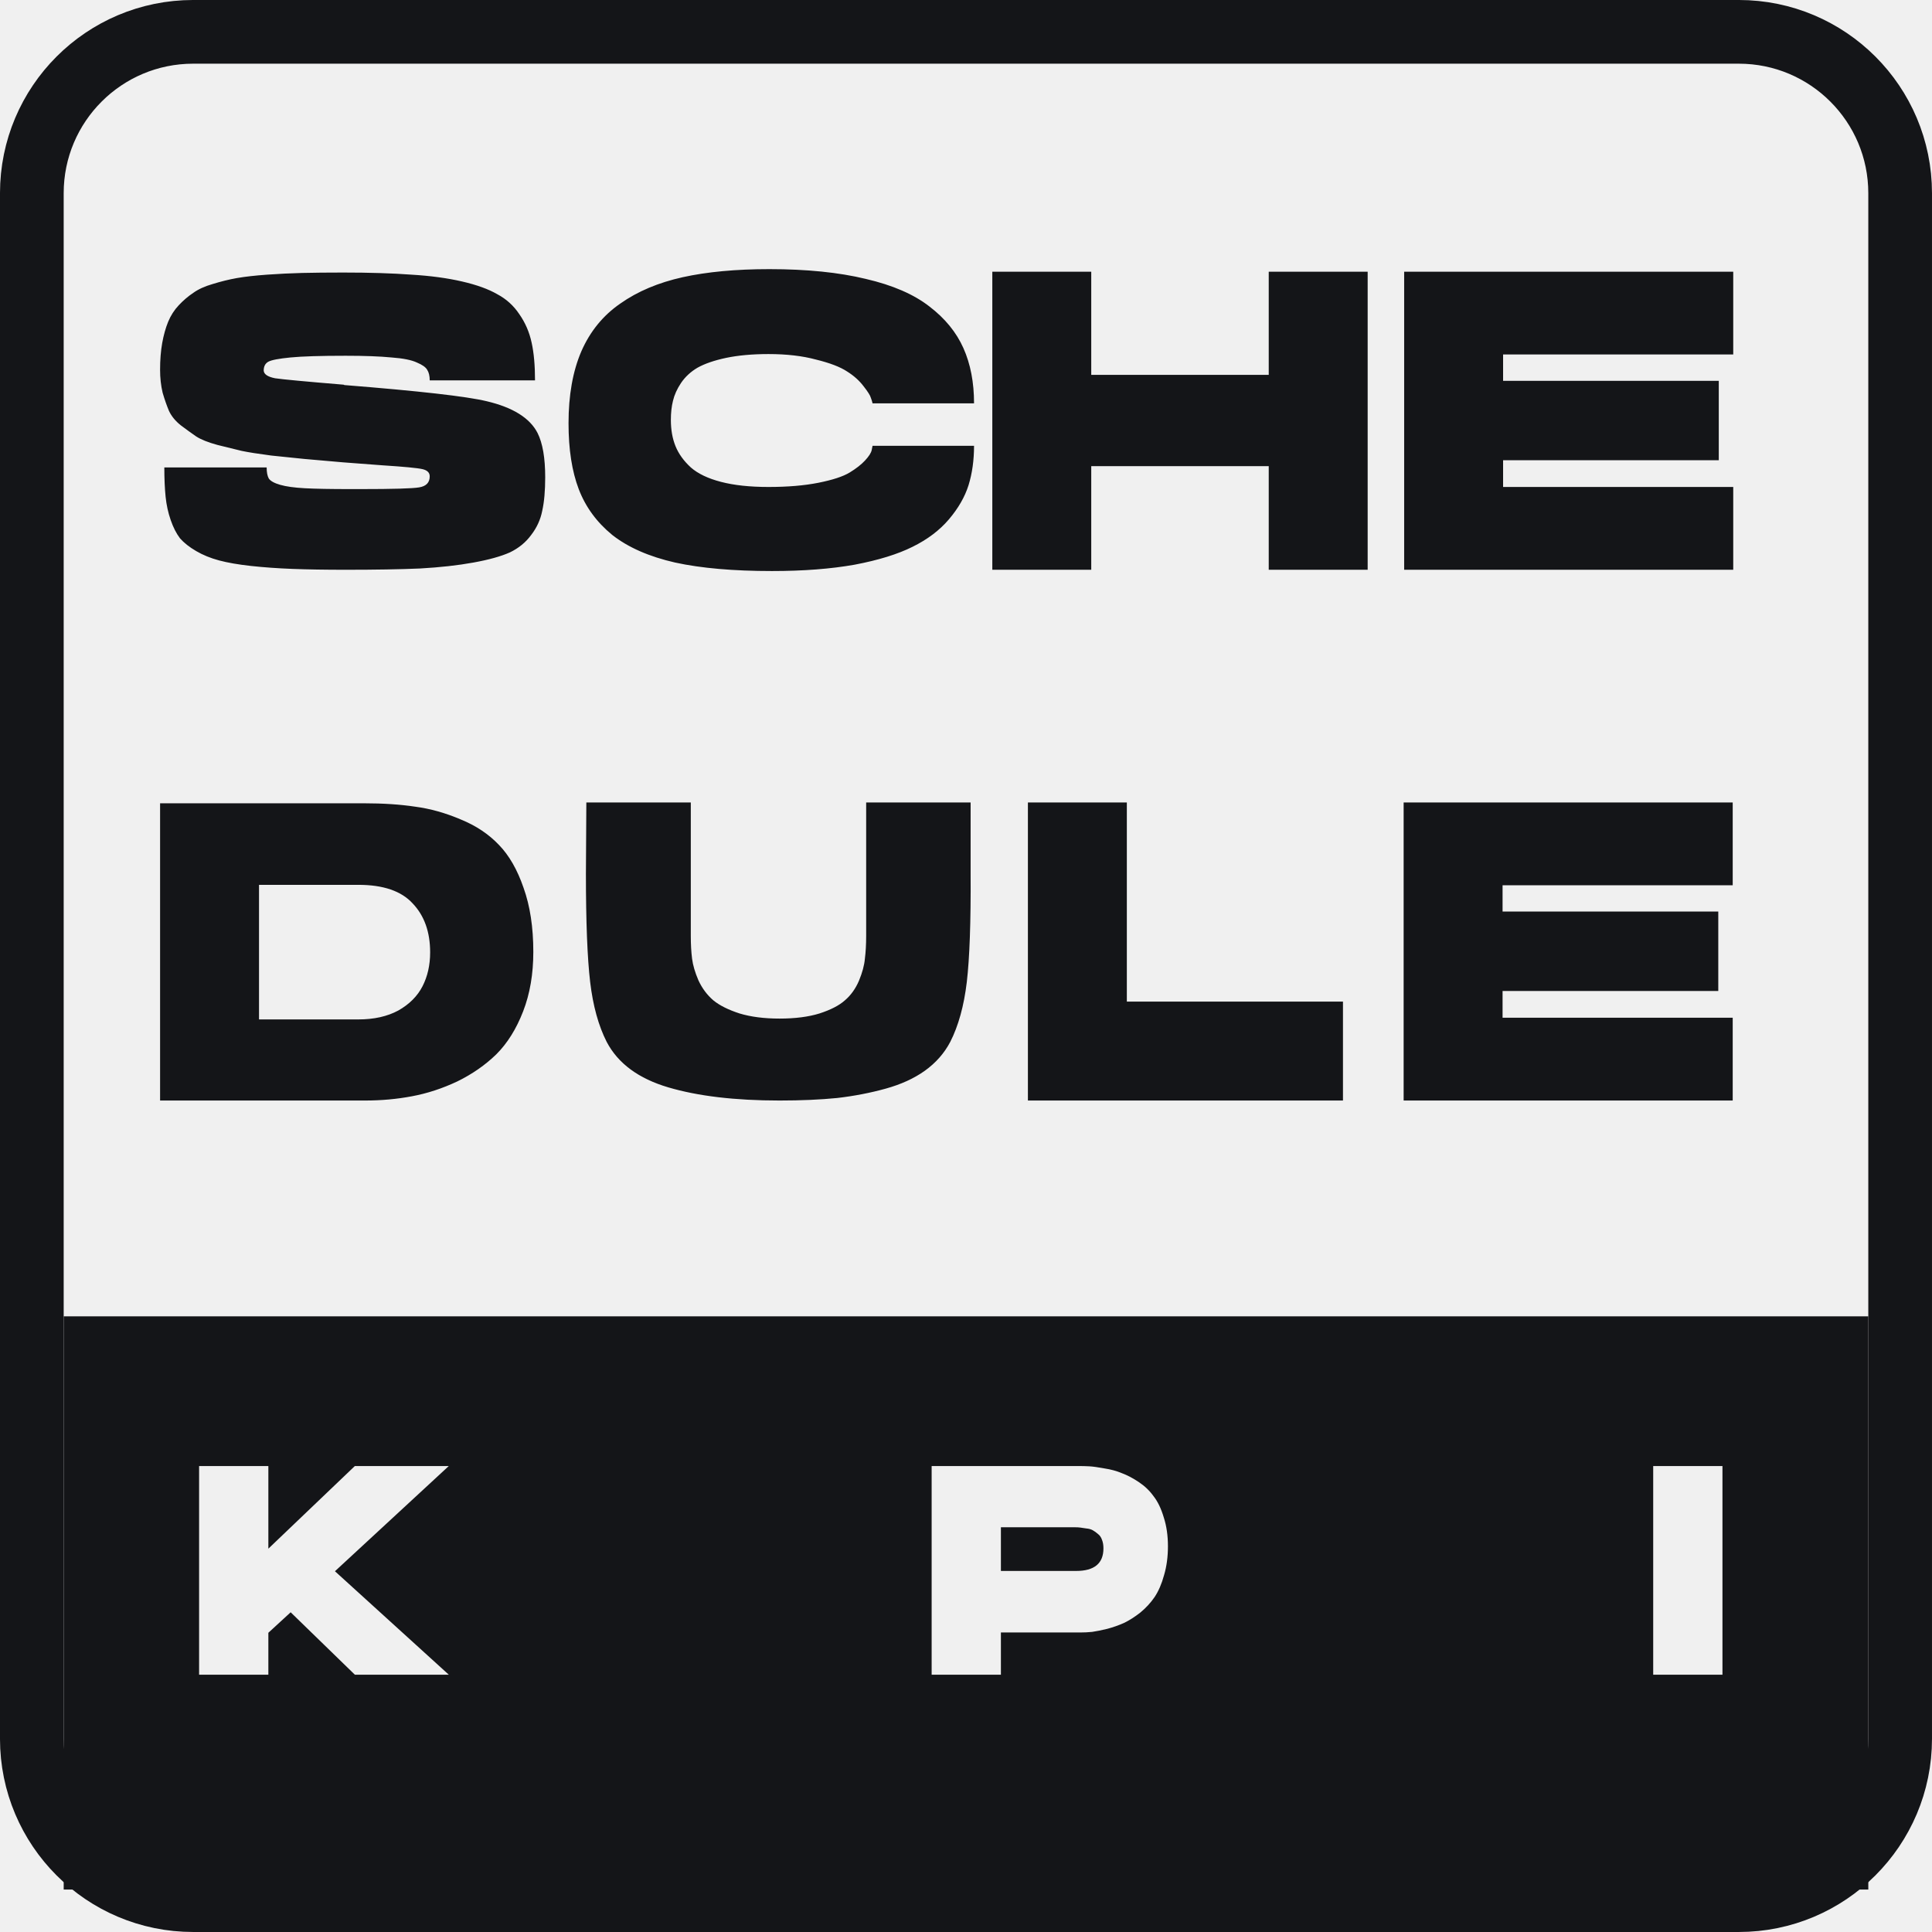
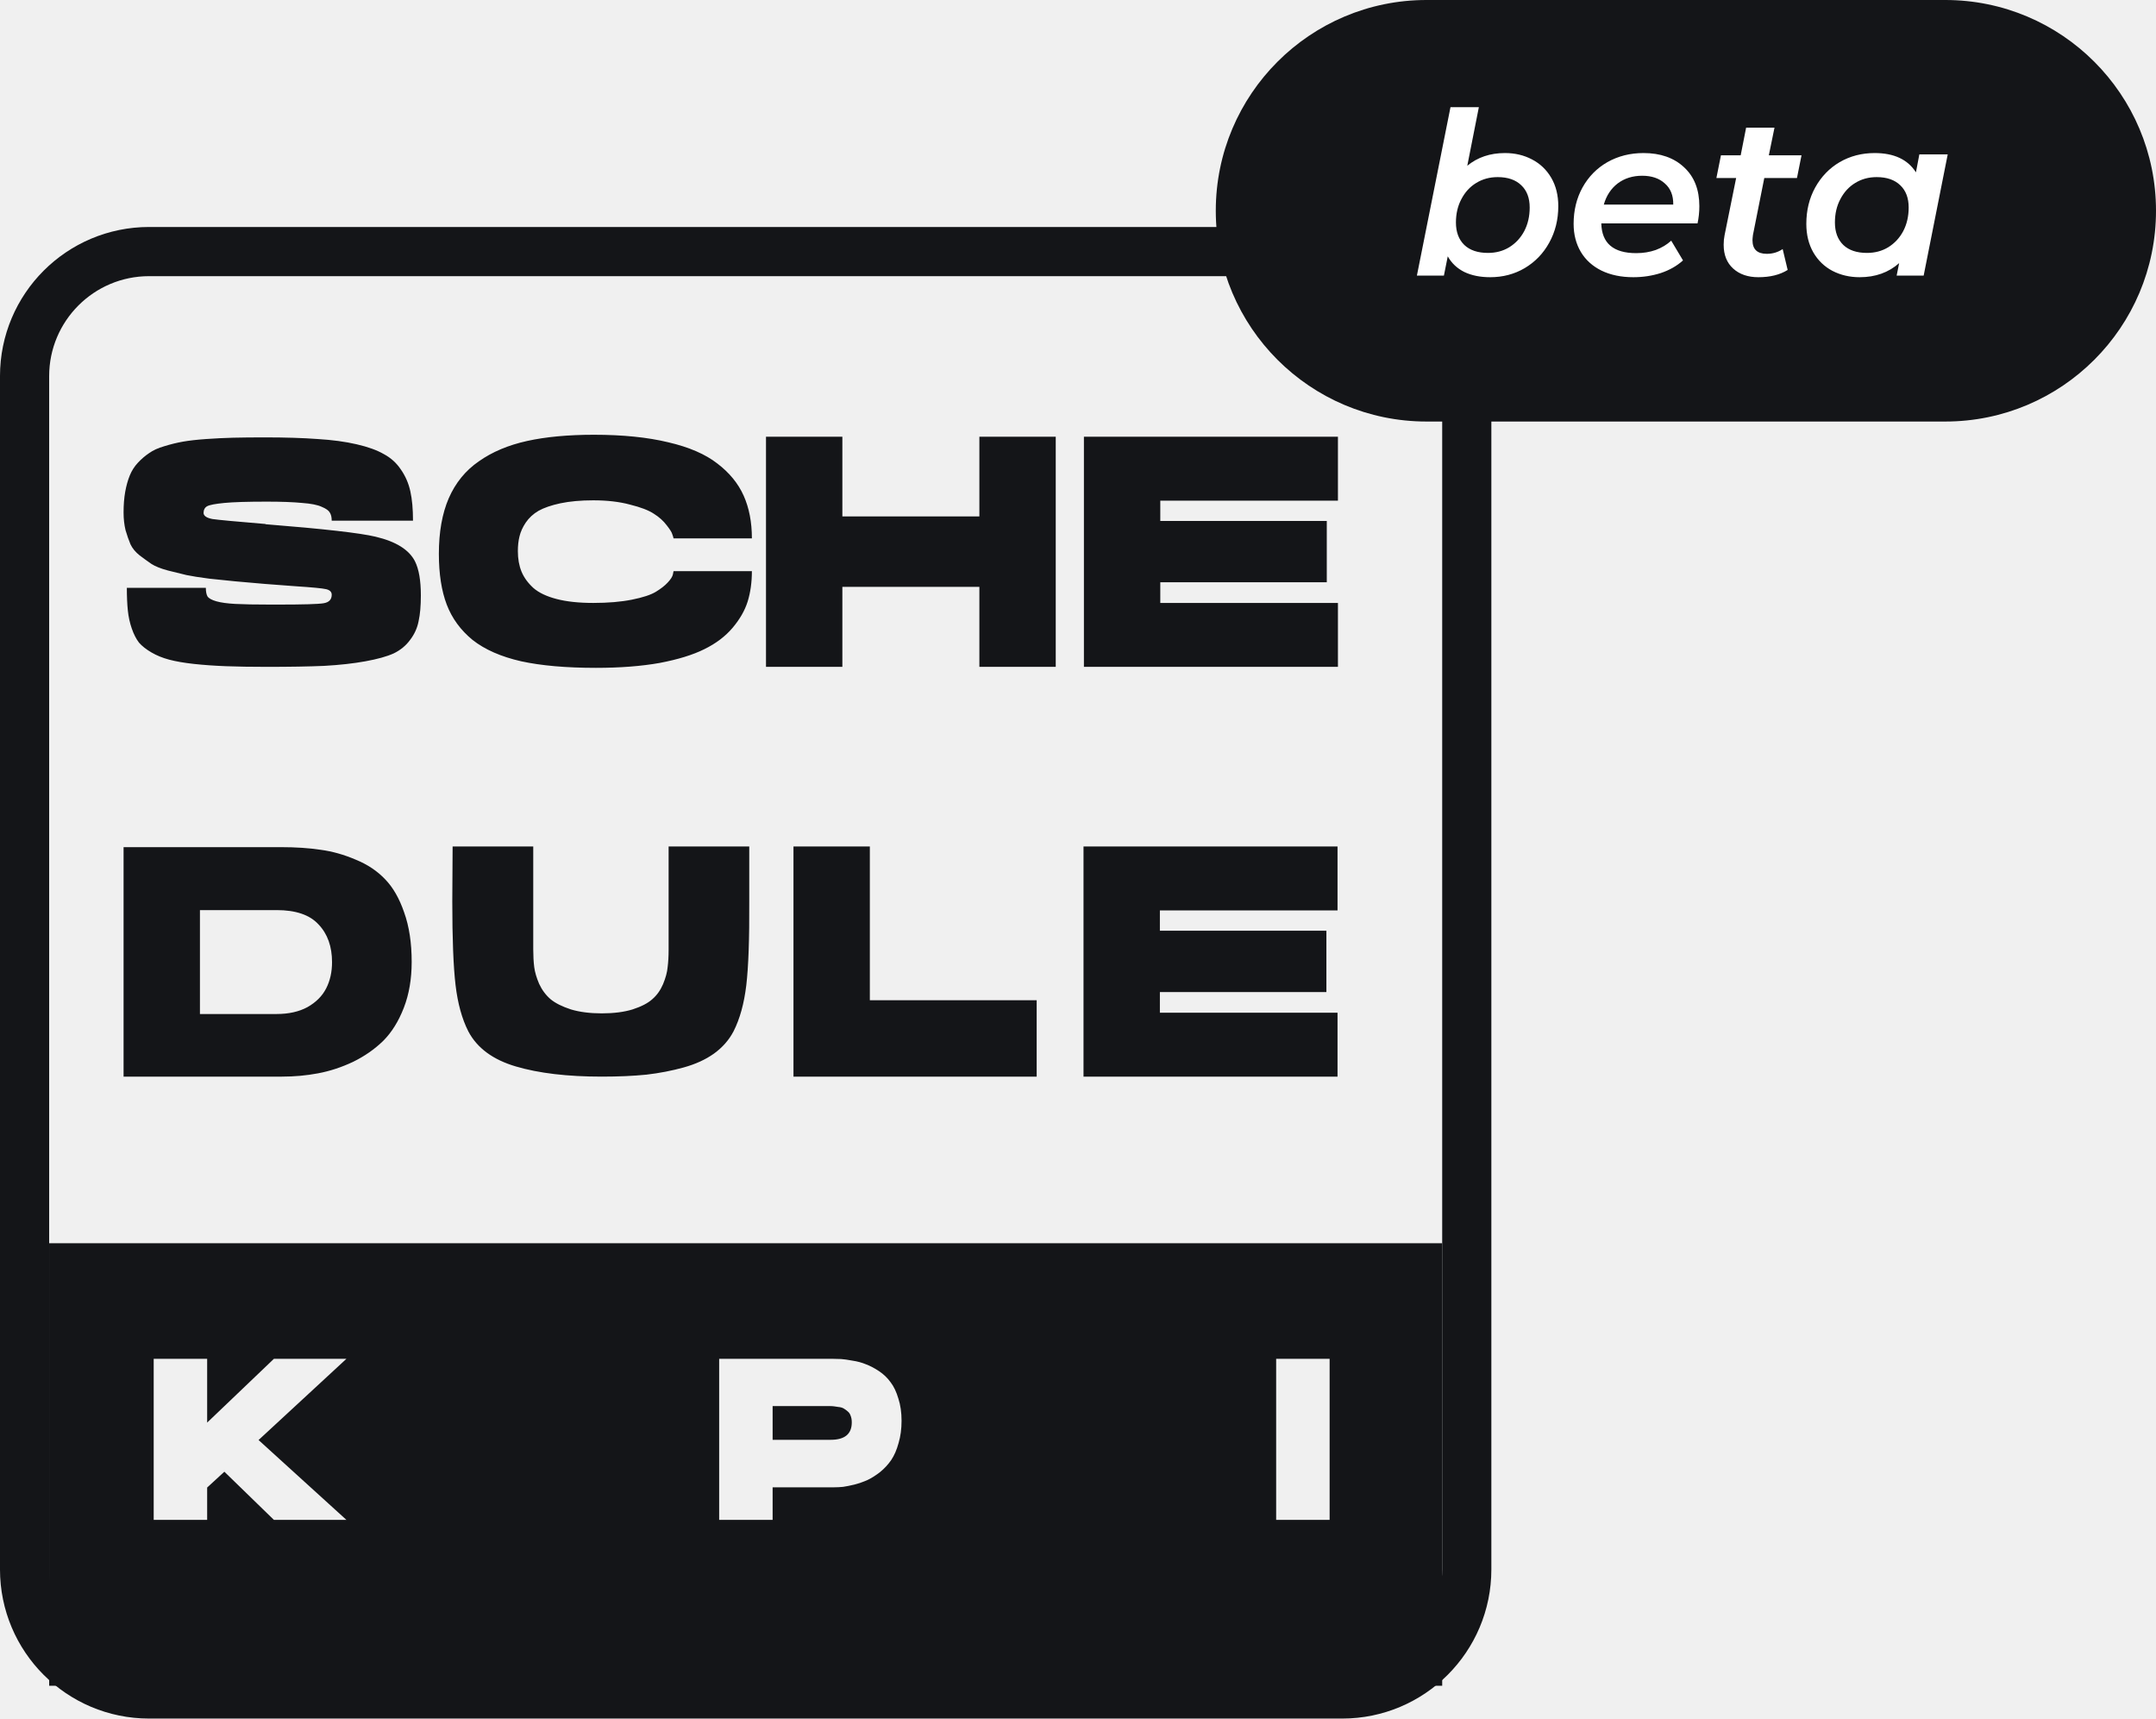
- <svg xmlns="http://www.w3.org/2000/svg" width="92" height="92" viewBox="0 0 92 92" fill="none">
-   <path d="M16.338 12.978C17.605 12.978 18.69 13.012 19.593 13.079C20.496 13.133 21.298 13.241 21.999 13.403C22.7 13.564 23.26 13.767 23.678 14.009C24.109 14.238 24.459 14.555 24.729 14.96C25.012 15.364 25.208 15.816 25.315 16.314C25.423 16.799 25.477 17.399 25.477 18.114H20.463C20.463 17.898 20.422 17.73 20.341 17.608C20.274 17.487 20.112 17.372 19.856 17.265C19.6 17.143 19.195 17.062 18.643 17.022C18.09 16.968 17.362 16.941 16.459 16.941C15.259 16.941 14.383 16.968 13.831 17.022C13.278 17.076 12.927 17.143 12.779 17.224C12.631 17.305 12.557 17.447 12.557 17.649C12.57 17.824 12.752 17.945 13.103 18.013C13.467 18.067 14.545 18.168 16.338 18.316C16.365 18.316 16.385 18.323 16.398 18.336C19.957 18.619 22.215 18.875 23.172 19.105C24.426 19.401 25.235 19.907 25.599 20.621C25.841 21.106 25.962 21.807 25.962 22.724C25.962 23.371 25.915 23.903 25.821 24.321C25.74 24.739 25.565 25.123 25.295 25.474C25.039 25.824 24.702 26.101 24.284 26.303C23.866 26.491 23.287 26.653 22.545 26.788C21.804 26.923 20.955 27.017 19.998 27.071C19.054 27.112 17.875 27.132 16.459 27.132C15.489 27.132 14.646 27.118 13.932 27.091C13.231 27.064 12.57 27.017 11.95 26.95C11.344 26.883 10.838 26.795 10.434 26.687C10.029 26.579 9.665 26.431 9.342 26.242C9.018 26.053 8.762 25.851 8.573 25.636C8.398 25.406 8.25 25.117 8.129 24.766C8.007 24.416 7.926 24.045 7.886 23.654C7.846 23.263 7.825 22.798 7.825 22.259H12.698C12.698 22.488 12.732 22.663 12.799 22.785C12.88 22.906 13.062 23.007 13.345 23.088C13.628 23.169 14.019 23.223 14.518 23.25C15.03 23.277 15.751 23.29 16.681 23.29C16.789 23.29 16.951 23.29 17.167 23.29C18.703 23.29 19.634 23.263 19.957 23.209C20.294 23.155 20.463 22.98 20.463 22.683C20.463 22.508 20.348 22.394 20.119 22.34C19.89 22.286 19.256 22.225 18.218 22.158C17.463 22.104 16.837 22.057 16.338 22.016C15.543 21.949 14.929 21.895 14.498 21.855C14.08 21.814 13.554 21.76 12.921 21.693C12.301 21.612 11.829 21.538 11.505 21.47C11.182 21.389 10.798 21.295 10.353 21.187C9.908 21.066 9.571 20.931 9.342 20.783C9.126 20.634 8.883 20.459 8.614 20.257C8.358 20.055 8.169 19.826 8.048 19.57C7.94 19.314 7.839 19.024 7.744 18.7C7.664 18.363 7.623 17.999 7.623 17.608C7.623 17.137 7.657 16.712 7.724 16.334C7.792 15.957 7.886 15.62 8.007 15.323C8.129 15.027 8.297 14.764 8.513 14.535C8.728 14.306 8.958 14.11 9.2 13.948C9.443 13.773 9.753 13.632 10.13 13.524C10.521 13.403 10.905 13.308 11.283 13.241C11.674 13.173 12.152 13.12 12.719 13.079C13.285 13.039 13.837 13.012 14.377 12.998C14.929 12.985 15.583 12.978 16.338 12.978ZM36.637 12.816C38.416 12.816 39.946 12.971 41.227 13.281C42.507 13.578 43.518 14.016 44.26 14.596C45.001 15.162 45.54 15.822 45.877 16.577C46.214 17.332 46.383 18.208 46.383 19.206H41.55C41.537 19.138 41.51 19.051 41.469 18.943C41.442 18.835 41.328 18.653 41.126 18.397C40.923 18.127 40.66 17.891 40.337 17.689C40.013 17.474 39.521 17.285 38.861 17.123C38.214 16.948 37.459 16.86 36.596 16.86C35.828 16.86 35.154 16.921 34.574 17.042C34.008 17.163 33.557 17.319 33.22 17.507C32.896 17.696 32.633 17.939 32.431 18.235C32.242 18.518 32.114 18.801 32.047 19.084C31.979 19.354 31.946 19.657 31.946 19.994C31.946 20.466 32.02 20.884 32.168 21.248C32.316 21.612 32.559 21.949 32.896 22.259C33.233 22.555 33.712 22.785 34.332 22.946C34.952 23.108 35.707 23.189 36.596 23.189C37.513 23.189 38.308 23.122 38.982 22.987C39.656 22.852 40.148 22.69 40.458 22.502C40.768 22.313 41.011 22.124 41.186 21.935C41.375 21.733 41.483 21.565 41.51 21.43L41.55 21.228H46.383C46.383 21.915 46.295 22.542 46.12 23.108C45.945 23.661 45.635 24.2 45.19 24.726C44.745 25.251 44.165 25.689 43.451 26.04C42.75 26.39 41.833 26.674 40.701 26.889C39.569 27.091 38.254 27.192 36.758 27.192C34.925 27.192 33.388 27.058 32.148 26.788C30.908 26.505 29.91 26.067 29.155 25.474C28.414 24.867 27.882 24.139 27.558 23.29C27.235 22.441 27.073 21.396 27.073 20.156C27.073 18.822 27.275 17.683 27.679 16.739C28.097 15.782 28.717 15.02 29.54 14.454C30.362 13.874 31.353 13.457 32.512 13.2C33.671 12.944 35.046 12.816 36.637 12.816ZM60.416 12.938H65.127V27.132H60.416V22.198H51.964V27.132H47.253V12.938H51.964V17.851H60.416V12.938ZM66.865 12.938H82.535V16.88H71.576V18.134H81.847V21.915H71.576V23.189H82.535V27.132H66.865V12.938Z" fill="#141518" />
-   <path d="M17.389 52.406H7.623V38.252H17.329C18.245 38.252 19.061 38.306 19.775 38.414C20.49 38.508 21.211 38.711 21.939 39.021C22.667 39.317 23.273 39.722 23.759 40.234C24.244 40.733 24.635 41.413 24.931 42.276C25.241 43.139 25.396 44.157 25.396 45.329C25.396 46.381 25.235 47.324 24.911 48.16C24.587 48.996 24.163 49.677 23.637 50.202C23.111 50.715 22.491 51.146 21.777 51.496C21.062 51.833 20.341 52.069 19.613 52.204C18.899 52.339 18.158 52.406 17.389 52.406ZM17.066 48.544C17.807 48.544 18.441 48.403 18.966 48.12C19.492 47.823 19.876 47.439 20.119 46.967C20.361 46.495 20.483 45.956 20.483 45.349C20.483 44.379 20.206 43.604 19.654 43.024C19.115 42.431 18.252 42.135 17.066 42.135H12.334V48.544H17.066ZM37.121 52.406C35.004 52.406 33.239 52.197 31.823 51.779C30.408 51.362 29.43 50.64 28.891 49.616C28.5 48.848 28.238 47.897 28.103 46.765C27.968 45.619 27.901 43.901 27.901 41.609L27.921 38.212H32.895V44.561C32.895 44.965 32.915 45.329 32.956 45.653C32.996 45.963 33.097 46.307 33.259 46.684C33.434 47.062 33.67 47.378 33.967 47.634C34.263 47.877 34.681 48.086 35.22 48.261C35.759 48.423 36.393 48.504 37.121 48.504C37.862 48.504 38.496 48.423 39.021 48.261C39.561 48.086 39.965 47.877 40.235 47.634C40.518 47.392 40.74 47.082 40.902 46.704C41.064 46.313 41.158 45.963 41.185 45.653C41.225 45.343 41.246 44.979 41.246 44.561V38.212H46.22V41.609C46.233 43.901 46.172 45.619 46.038 46.765C45.903 47.897 45.64 48.848 45.249 49.616C44.966 50.155 44.562 50.613 44.036 50.991C43.524 51.355 42.904 51.638 42.176 51.84C41.448 52.042 40.679 52.191 39.871 52.285C39.062 52.366 38.145 52.406 37.121 52.406ZM53.659 47.695H63.951V52.406H48.948V38.212H53.659V47.695ZM66.84 38.212H82.51V42.155H71.551V43.408H81.823V47.19H71.551V48.463H82.51V52.406H66.84V38.212Z" fill="#141518" />
-   <path fill-rule="evenodd" clip-rule="evenodd" d="M88.967 62.682H3.033V89.978H88.967V62.682ZM15.95 74.821L21.371 69.811H16.898L12.779 73.746V69.811H9.481V79.747H12.779V77.751L13.841 76.775L16.898 79.747H21.371L15.95 74.821ZM51.342 69.811H44.364V79.747H47.662V77.737H51.455C51.625 77.737 51.809 77.728 52.007 77.709C52.205 77.68 52.441 77.633 52.715 77.567C52.998 77.492 53.267 77.397 53.522 77.284C53.776 77.162 54.036 76.996 54.3 76.789C54.564 76.572 54.791 76.326 54.979 76.053C55.168 75.77 55.319 75.421 55.432 75.005C55.555 74.59 55.616 74.133 55.616 73.632C55.616 73.123 55.55 72.665 55.418 72.26C55.295 71.844 55.135 71.509 54.937 71.255C54.748 70.99 54.512 70.764 54.229 70.575C53.946 70.386 53.677 70.245 53.422 70.151C53.177 70.047 52.899 69.971 52.587 69.924C52.285 69.868 52.05 69.835 51.88 69.825C51.71 69.816 51.531 69.811 51.342 69.811ZM52.545 73.732C52.545 74.449 52.111 74.807 51.243 74.807H47.662V72.727H51.186C51.28 72.727 51.365 72.731 51.441 72.741C51.516 72.75 51.611 72.764 51.724 72.783C51.847 72.793 51.95 72.821 52.035 72.868C52.12 72.915 52.205 72.977 52.29 73.052C52.375 73.118 52.436 73.208 52.474 73.321C52.521 73.434 52.545 73.571 52.545 73.732ZM78.724 69.811V79.747H82.022V69.811H78.724Z" fill="#141518" />
-   <rect x="1.516" y="1.516" width="88.967" height="88.967" rx="7.684" stroke="#141518" stroke-width="3.033" />
+ <svg xmlns="http://www.w3.org/2000/svg" width="133" height="106" viewBox="0 0 133 106" fill="none">
+   <path d="M16.338 26.978C17.605 26.978 18.69 27.012 19.593 27.079C20.496 27.133 21.298 27.241 21.999 27.403C22.7 27.564 23.26 27.767 23.678 28.009C24.109 28.238 24.459 28.555 24.729 28.959C25.012 29.364 25.208 29.816 25.315 30.314C25.423 30.799 25.477 31.399 25.477 32.114H20.463C20.463 31.898 20.422 31.73 20.341 31.608C20.274 31.487 20.112 31.372 19.856 31.265C19.6 31.143 19.195 31.062 18.643 31.022C18.09 30.968 17.362 30.941 16.459 30.941C15.259 30.941 14.383 30.968 13.831 31.022C13.278 31.076 12.927 31.143 12.779 31.224C12.631 31.305 12.557 31.447 12.557 31.649C12.57 31.824 12.752 31.945 13.103 32.013C13.467 32.067 14.545 32.168 16.338 32.316C16.365 32.316 16.385 32.323 16.398 32.336C19.957 32.619 22.215 32.875 23.172 33.105C24.426 33.401 25.235 33.907 25.599 34.621C25.841 35.106 25.962 35.807 25.962 36.724C25.962 37.371 25.915 37.903 25.821 38.321C25.74 38.739 25.565 39.123 25.295 39.474C25.039 39.824 24.702 40.101 24.284 40.303C23.866 40.492 23.287 40.653 22.545 40.788C21.804 40.923 20.955 41.017 19.998 41.071C19.054 41.112 17.875 41.132 16.459 41.132C15.489 41.132 14.646 41.118 13.932 41.091C13.231 41.064 12.57 41.017 11.95 40.95C11.344 40.883 10.838 40.795 10.434 40.687C10.029 40.579 9.665 40.431 9.342 40.242C9.018 40.053 8.762 39.851 8.573 39.636C8.398 39.406 8.25 39.117 8.129 38.766C8.007 38.416 7.926 38.045 7.886 37.654C7.846 37.263 7.825 36.798 7.825 36.259H12.698C12.698 36.488 12.732 36.663 12.799 36.785C12.88 36.906 13.062 37.007 13.345 37.088C13.628 37.169 14.019 37.223 14.518 37.25C15.03 37.277 15.751 37.29 16.681 37.29C16.789 37.29 16.951 37.29 17.167 37.29C18.703 37.29 19.634 37.263 19.957 37.209C20.294 37.155 20.463 36.98 20.463 36.684C20.463 36.508 20.348 36.394 20.119 36.34C19.89 36.286 19.256 36.225 18.218 36.158C17.463 36.104 16.837 36.057 16.338 36.016C15.543 35.949 14.929 35.895 14.498 35.855C14.08 35.814 13.554 35.76 12.921 35.693C12.301 35.612 11.829 35.538 11.505 35.47C11.182 35.389 10.798 35.295 10.353 35.187C9.908 35.066 9.571 34.931 9.342 34.783C9.126 34.635 8.883 34.459 8.614 34.257C8.358 34.055 8.169 33.826 8.048 33.57C7.94 33.313 7.839 33.024 7.744 32.7C7.664 32.363 7.623 31.999 7.623 31.608C7.623 31.137 7.657 30.712 7.724 30.334C7.792 29.957 7.886 29.62 8.007 29.323C8.129 29.027 8.297 28.764 8.513 28.535C8.728 28.306 8.958 28.11 9.2 27.948C9.443 27.773 9.753 27.632 10.13 27.524C10.521 27.403 10.905 27.308 11.283 27.241C11.674 27.173 12.152 27.119 12.719 27.079C13.285 27.039 13.837 27.012 14.377 26.998C14.929 26.985 15.583 26.978 16.338 26.978ZM36.637 26.816C38.416 26.816 39.946 26.971 41.227 27.281C42.507 27.578 43.518 28.016 44.26 28.596C45.001 29.162 45.54 29.822 45.877 30.577C46.214 31.332 46.383 32.208 46.383 33.206H41.55C41.537 33.138 41.51 33.051 41.469 32.943C41.442 32.835 41.328 32.653 41.126 32.397C40.923 32.127 40.66 31.891 40.337 31.689C40.013 31.474 39.521 31.285 38.861 31.123C38.214 30.948 37.459 30.86 36.596 30.86C35.828 30.86 35.154 30.921 34.574 31.042C34.008 31.163 33.557 31.319 33.22 31.507C32.896 31.696 32.633 31.939 32.431 32.235C32.242 32.518 32.114 32.801 32.047 33.084C31.979 33.354 31.946 33.657 31.946 33.994C31.946 34.466 32.02 34.884 32.168 35.248C32.316 35.612 32.559 35.949 32.896 36.259C33.233 36.555 33.712 36.785 34.332 36.946C34.952 37.108 35.707 37.189 36.596 37.189C37.513 37.189 38.308 37.122 38.982 36.987C39.656 36.852 40.148 36.69 40.458 36.502C40.768 36.313 41.011 36.124 41.186 35.935C41.375 35.733 41.483 35.565 41.51 35.43L41.55 35.228H46.383C46.383 35.915 46.295 36.542 46.12 37.108C45.945 37.661 45.635 38.2 45.19 38.726C44.745 39.251 44.165 39.69 43.451 40.04C42.75 40.39 41.833 40.673 40.701 40.889C39.569 41.091 38.254 41.193 36.758 41.193C34.925 41.193 33.388 41.058 32.148 40.788C30.908 40.505 29.91 40.067 29.155 39.474C28.414 38.867 27.882 38.139 27.558 37.29C27.235 36.441 27.073 35.396 27.073 34.156C27.073 32.822 27.275 31.683 27.679 30.739C28.097 29.782 28.717 29.02 29.54 28.454C30.362 27.874 31.353 27.456 32.512 27.2C33.671 26.944 35.046 26.816 36.637 26.816ZM60.416 26.938H65.127V41.132H60.416V36.198H51.964V41.132H47.253V26.938H51.964V31.851H60.416V26.938ZM66.865 26.938H82.535V30.88H71.576V32.134H81.847V35.915H71.576V37.189H82.535V41.132H66.865V26.938Z" fill="#141518" />
+   <path d="M17.389 66.406H7.623V52.252H17.329C18.245 52.252 19.061 52.306 19.775 52.414C20.49 52.508 21.211 52.711 21.939 53.021C22.667 53.317 23.273 53.722 23.759 54.234C24.244 54.733 24.635 55.413 24.931 56.276C25.241 57.139 25.396 58.157 25.396 59.329C25.396 60.381 25.235 61.324 24.911 62.16C24.587 62.996 24.163 63.677 23.637 64.202C23.111 64.715 22.491 65.146 21.777 65.496C21.062 65.833 20.341 66.069 19.613 66.204C18.899 66.339 18.158 66.406 17.389 66.406ZM17.066 62.544C17.807 62.544 18.441 62.403 18.966 62.12C19.492 61.823 19.876 61.439 20.119 60.967C20.361 60.495 20.483 59.956 20.483 59.349C20.483 58.379 20.206 57.604 19.654 57.024C19.115 56.431 18.252 56.135 17.066 56.135H12.334V62.544H17.066ZM37.121 66.406C35.004 66.406 33.239 66.197 31.823 65.779C30.408 65.362 29.43 64.64 28.891 63.616C28.5 62.848 28.238 61.897 28.103 60.765C27.968 59.619 27.901 57.901 27.901 55.609L27.921 52.212H32.895V58.561C32.895 58.965 32.915 59.329 32.956 59.653C32.996 59.963 33.097 60.307 33.259 60.684C33.434 61.062 33.67 61.378 33.967 61.634C34.263 61.877 34.681 62.086 35.22 62.261C35.759 62.423 36.393 62.504 37.121 62.504C37.862 62.504 38.496 62.423 39.021 62.261C39.561 62.086 39.965 61.877 40.235 61.634C40.518 61.392 40.74 61.082 40.902 60.704C41.064 60.313 41.158 59.963 41.185 59.653C41.225 59.343 41.246 58.979 41.246 58.561V52.212H46.22V55.609C46.233 57.901 46.172 59.619 46.038 60.765C45.903 61.897 45.64 62.848 45.249 63.616C44.966 64.155 44.562 64.613 44.036 64.991C43.524 65.355 42.904 65.638 42.176 65.84C41.448 66.042 40.679 66.191 39.871 66.285C39.062 66.366 38.145 66.406 37.121 66.406ZM53.659 61.695H63.951V66.406H48.948V52.212H53.659V61.695ZM66.84 52.212H82.51V56.155H71.551V57.408H81.823V61.19H71.551V62.463H82.51V66.406H66.84V52.212Z" fill="#141518" />
+   <path fill-rule="evenodd" clip-rule="evenodd" d="M88.967 76.682H3.033V103.978H88.967V76.682ZM15.95 88.821L21.371 83.811H16.898L12.779 87.746V83.811H9.481V93.747H12.779V91.751L13.841 90.775L16.898 93.747H21.371L15.95 88.821ZM51.342 83.811H44.364V93.747H47.662V91.737H51.455C51.625 91.737 51.809 91.728 52.007 91.709C52.205 91.68 52.441 91.633 52.715 91.567C52.998 91.492 53.267 91.397 53.522 91.284C53.776 91.162 54.036 90.996 54.3 90.789C54.564 90.572 54.791 90.326 54.979 90.053C55.168 89.77 55.319 89.421 55.432 89.005C55.555 88.59 55.616 88.133 55.616 87.632C55.616 87.123 55.55 86.665 55.418 86.26C55.295 85.844 55.135 85.509 54.937 85.255C54.748 84.99 54.512 84.764 54.229 84.575C53.946 84.386 53.677 84.245 53.422 84.151C53.177 84.047 52.899 83.971 52.587 83.924C52.285 83.868 52.05 83.835 51.88 83.825C51.71 83.816 51.531 83.811 51.342 83.811ZM52.545 87.732C52.545 88.449 52.111 88.807 51.243 88.807H47.662V86.727H51.186C51.28 86.727 51.365 86.731 51.441 86.741C51.516 86.75 51.611 86.764 51.724 86.783C51.847 86.793 51.95 86.821 52.035 86.868C52.12 86.915 52.205 86.977 52.29 87.052C52.375 87.118 52.436 87.208 52.474 87.321C52.521 87.434 52.545 87.571 52.545 87.732ZM78.724 83.811V93.747H82.022V83.811H78.724Z" fill="#141518" />
+   <rect x="1.516" y="15.517" width="88.967" height="88.967" rx="7.684" stroke="#141518" stroke-width="3.033" />
+   <rect x="75" width="58" height="26" rx="13" fill="#141518" />
+   <path d="M92.838 9.44C93.454 9.44 94.009 9.571 94.504 9.832C95.008 10.093 95.405 10.471 95.694 10.966C95.983 11.461 96.128 12.044 96.128 12.716C96.128 13.547 95.941 14.298 95.568 14.97C95.204 15.633 94.7 16.155 94.056 16.538C93.421 16.911 92.712 17.098 91.928 17.098C91.312 17.098 90.78 16.991 90.332 16.776C89.884 16.552 89.543 16.23 89.31 15.81L89.072 17H87.406L89.478 6.612H91.228L90.514 10.224C91.149 9.701 91.923 9.44 92.838 9.44ZM91.788 15.6C92.283 15.6 92.721 15.483 93.104 15.25C93.496 15.007 93.804 14.676 94.028 14.256C94.252 13.827 94.364 13.341 94.364 12.8C94.364 12.212 94.191 11.755 93.846 11.428C93.501 11.092 93.015 10.924 92.39 10.924C91.895 10.924 91.452 11.045 91.06 11.288C90.677 11.521 90.374 11.853 90.15 12.282C89.926 12.702 89.814 13.183 89.814 13.724C89.814 14.312 89.987 14.774 90.332 15.11C90.677 15.437 91.163 15.6 91.788 15.6ZM104.83 12.716C104.83 13.08 104.792 13.435 104.718 13.78H98.782C98.81 15.003 99.528 15.614 100.938 15.614C101.367 15.614 101.768 15.549 102.142 15.418C102.515 15.278 102.832 15.087 103.094 14.844L103.822 16.062C103.439 16.407 102.977 16.669 102.436 16.846C101.904 17.014 101.344 17.098 100.756 17.098C100.009 17.098 99.356 16.963 98.796 16.692C98.245 16.421 97.82 16.039 97.522 15.544C97.223 15.04 97.074 14.461 97.074 13.808C97.074 12.977 97.256 12.231 97.62 11.568C97.993 10.896 98.506 10.373 99.16 10C99.822 9.627 100.564 9.44 101.386 9.44C102.431 9.44 103.266 9.734 103.892 10.322C104.517 10.901 104.83 11.699 104.83 12.716ZM101.302 10.84C100.714 10.84 100.21 10.999 99.79 11.316C99.379 11.633 99.094 12.067 98.936 12.618H103.22C103.229 12.058 103.056 11.624 102.702 11.316C102.356 10.999 101.89 10.84 101.302 10.84ZM108.136 14.494C108.117 14.643 108.108 14.751 108.108 14.816C108.108 15.376 108.402 15.656 108.99 15.656C109.354 15.656 109.68 15.558 109.97 15.362L110.278 16.65C109.802 16.949 109.2 17.098 108.472 17.098C107.828 17.098 107.31 16.921 106.918 16.566C106.526 16.211 106.33 15.721 106.33 15.096C106.33 14.891 106.348 14.695 106.386 14.508L107.1 10.98H105.882L106.162 9.58H107.38L107.716 7.872H109.466L109.116 9.58H111.132L110.852 10.98H108.836L108.136 14.494ZM120.151 9.524L118.667 17H117.001L117.155 16.23C116.502 16.809 115.69 17.098 114.719 17.098C114.103 17.098 113.543 16.967 113.039 16.706C112.544 16.445 112.152 16.067 111.863 15.572C111.574 15.068 111.429 14.48 111.429 13.808C111.429 12.977 111.611 12.231 111.975 11.568C112.348 10.896 112.852 10.373 113.487 10C114.131 9.627 114.85 9.44 115.643 9.44C116.838 9.44 117.687 9.837 118.191 10.63L118.401 9.524H120.151ZM115.167 15.6C115.662 15.6 116.1 15.483 116.483 15.25C116.875 15.007 117.183 14.676 117.407 14.256C117.631 13.827 117.743 13.341 117.743 12.8C117.743 12.212 117.57 11.755 117.225 11.428C116.88 11.092 116.394 10.924 115.769 10.924C115.274 10.924 114.831 11.045 114.439 11.288C114.056 11.521 113.753 11.853 113.529 12.282C113.305 12.702 113.193 13.183 113.193 13.724C113.193 14.312 113.366 14.774 113.711 15.11C114.056 15.437 114.542 15.6 115.167 15.6Z" fill="white" />
</svg>
